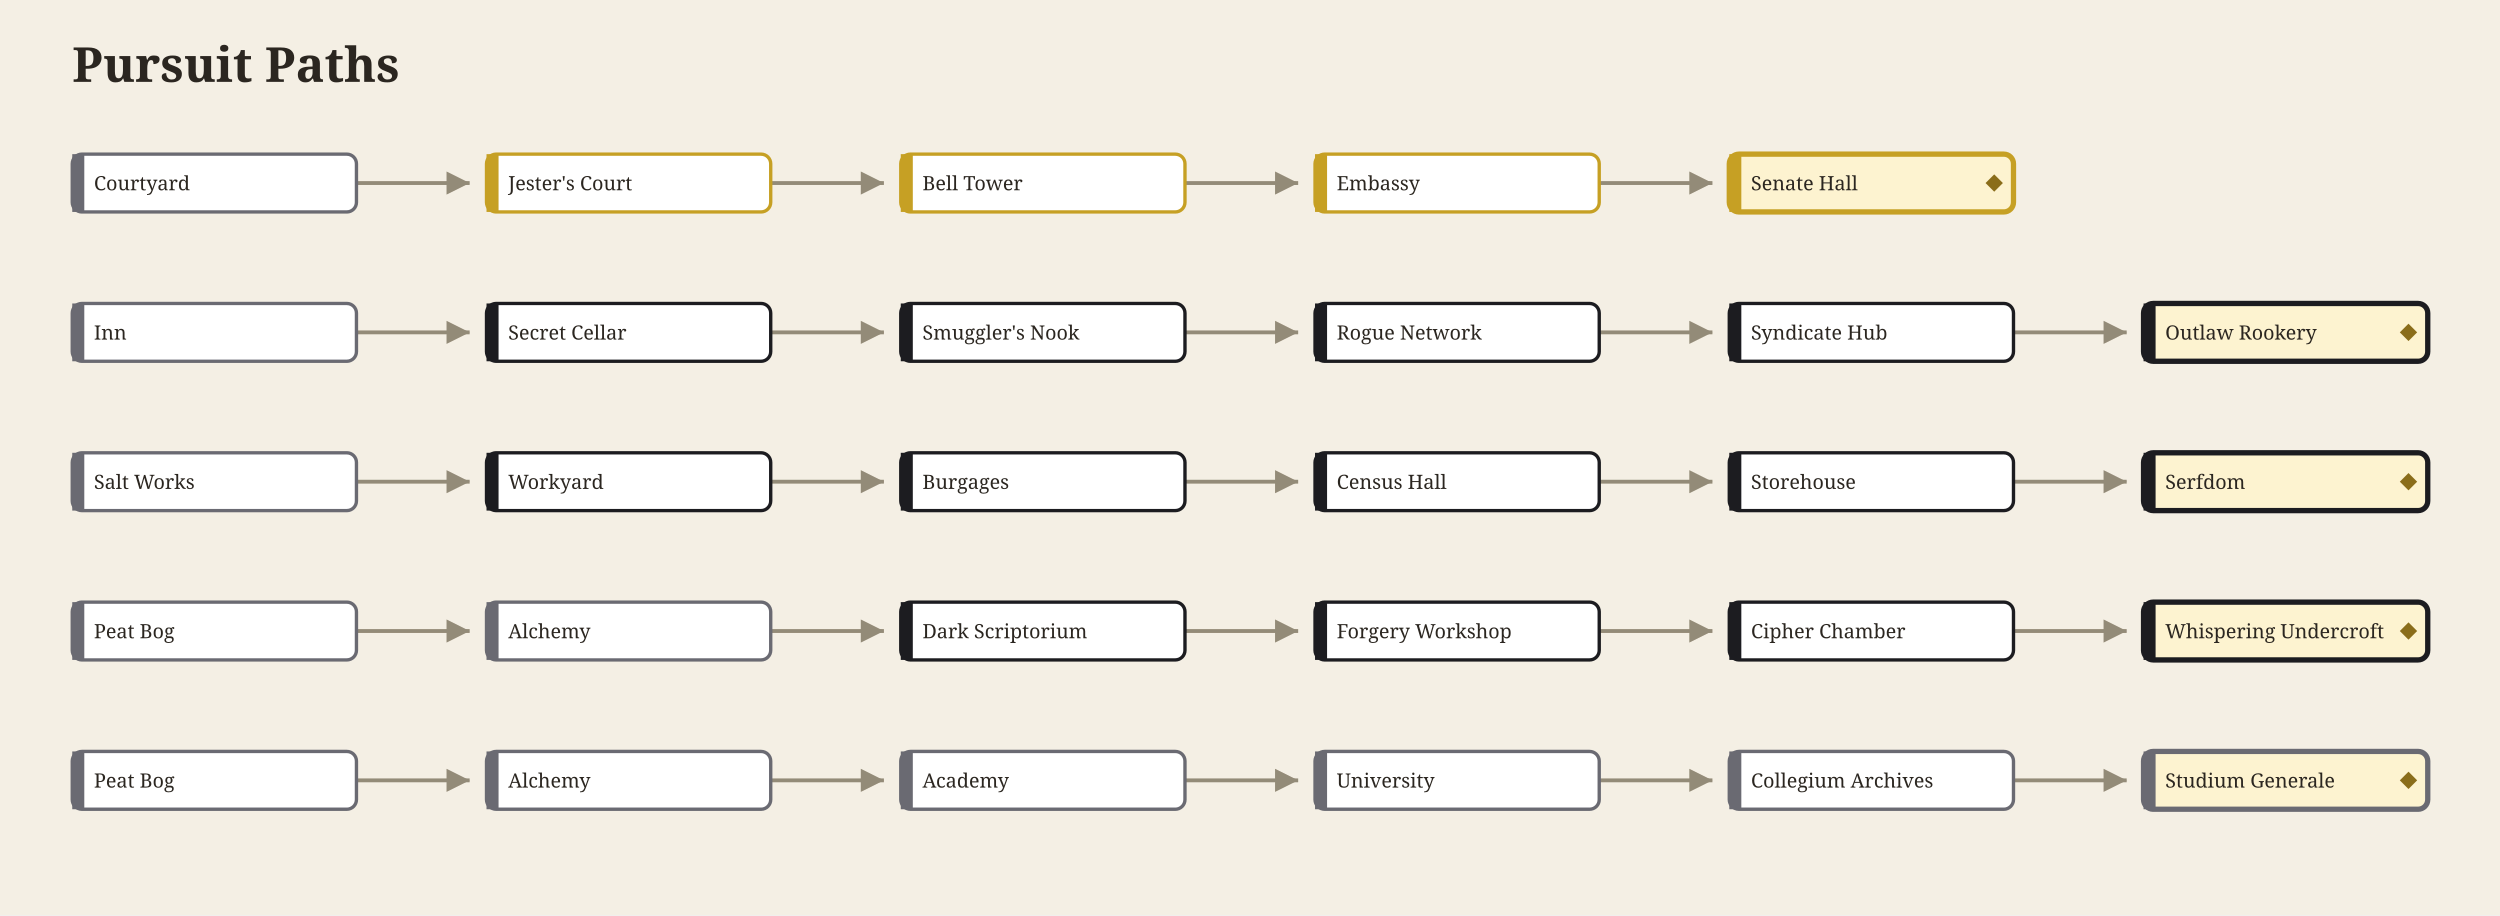
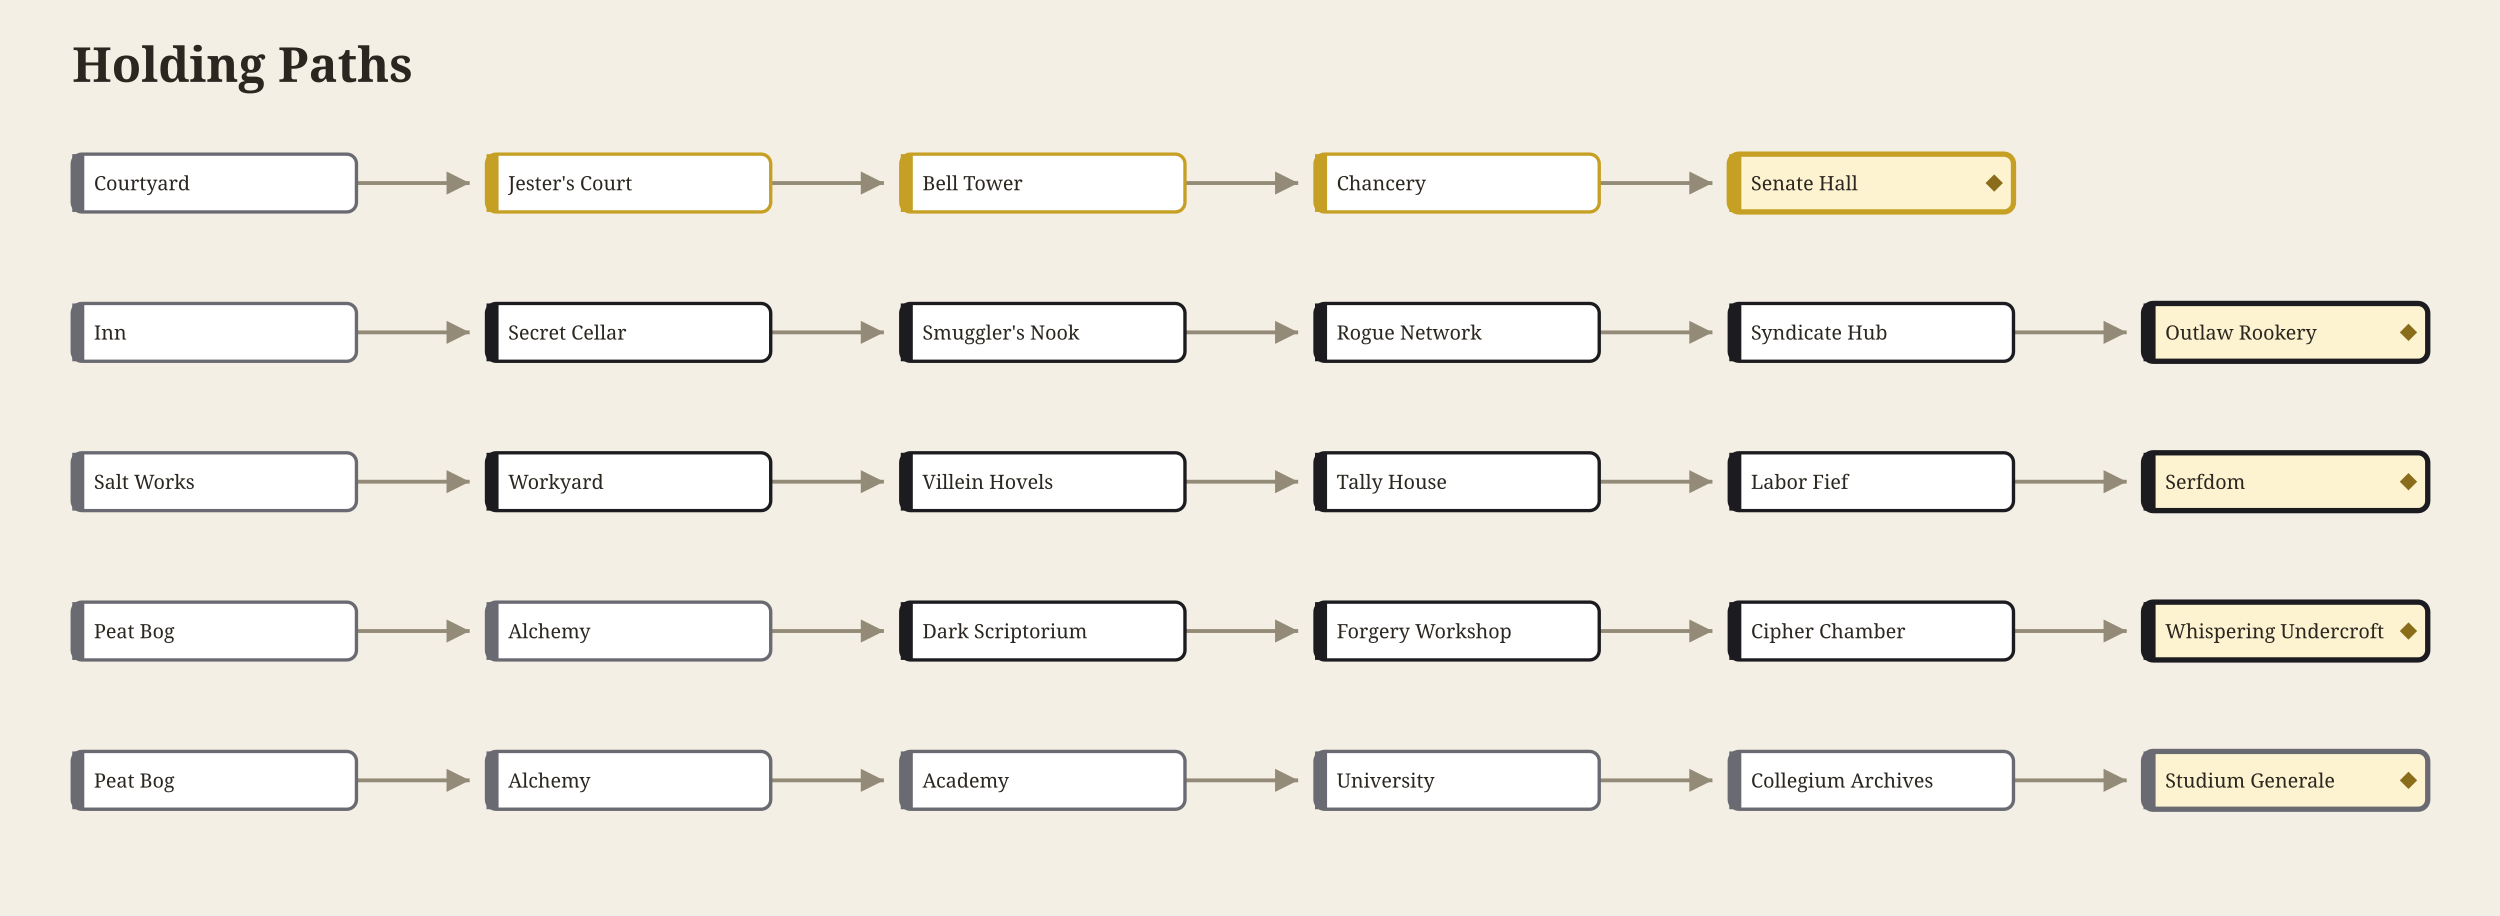
<svg xmlns="http://www.w3.org/2000/svg" width="1038" height="380" viewBox="0 0 1038 380" font-family="Georgia, serif">
  <rect width="1038" height="380" fill="#f4efe4" />
  <defs>
    <marker id="arw-2E5A8C" markerWidth="7" markerHeight="7" refX="6" refY="3" orient="auto">
      <path d="M0,0 L6,3 L0,6 Z" fill="#2E5A8C" />
    </marker>
    <marker id="arw-9E2B25" markerWidth="7" markerHeight="7" refX="6" refY="3" orient="auto">
      <path d="M0,0 L6,3 L0,6 Z" fill="#9E2B25" />
    </marker>
    <marker id="arw-1c9c8c" markerWidth="7" markerHeight="7" refX="6" refY="3" orient="auto">
      <path d="M0,0 L6,3 L0,6 Z" fill="#1c9c8c" />
    </marker>
    <marker id="arw-C6A024" markerWidth="7" markerHeight="7" refX="6" refY="3" orient="auto">
      <path d="M0,0 L6,3 L0,6 Z" fill="#C6A024" />
    </marker>
    <marker id="arw-6A3D8F" markerWidth="7" markerHeight="7" refX="6" refY="3" orient="auto">
      <path d="M0,0 L6,3 L0,6 Z" fill="#6A3D8F" />
    </marker>
    <marker id="arw-CC6A1A" markerWidth="7" markerHeight="7" refX="6" refY="3" orient="auto">
      <path d="M0,0 L6,3 L0,6 Z" fill="#CC6A1A" />
    </marker>
    <marker id="arw-3a7d3a" markerWidth="7" markerHeight="7" refX="6" refY="3" orient="auto">
      <path d="M0,0 L6,3 L0,6 Z" fill="#3a7d3a" />
    </marker>
    <marker id="arw-b5347a" markerWidth="7" markerHeight="7" refX="6" refY="3" orient="auto">
      <path d="M0,0 L6,3 L0,6 Z" fill="#b5347a" />
    </marker>
    <marker id="arw-2b6f9e" markerWidth="7" markerHeight="7" refX="6" refY="3" orient="auto">
      <path d="M0,0 L6,3 L0,6 Z" fill="#2b6f9e" />
    </marker>
    <marker id="arw-8a6d1a" markerWidth="7" markerHeight="7" refX="6" refY="3" orient="auto">
      <path d="M0,0 L6,3 L0,6 Z" fill="#8a6d1a" />
    </marker>
    <marker id="arw-5f5647" markerWidth="7" markerHeight="7" refX="6" refY="3" orient="auto">
      <path d="M0,0 L6,3 L0,6 Z" fill="#5f5647" />
    </marker>
    <marker id="arw-7a2ea0" markerWidth="7" markerHeight="7" refX="6" refY="3" orient="auto">
      <path d="M0,0 L6,3 L0,6 Z" fill="#7a2ea0" />
    </marker>
    <marker id="arw-0f8a7e" markerWidth="7" markerHeight="7" refX="6" refY="3" orient="auto">
      <path d="M0,0 L6,3 L0,6 Z" fill="#0f8a7e" />
    </marker>
    <marker id="arw-a83232" markerWidth="7" markerHeight="7" refX="6" refY="3" orient="auto">
      <path d="M0,0 L6,3 L0,6 Z" fill="#a83232" />
    </marker>
    <marker id="arw-8f8672" markerWidth="7" markerHeight="7" refX="6" refY="3" orient="auto">
      <path d="M0,0 L6,3 L0,6 Z" fill="#8f8672" />
    </marker>
  </defs>
-   <text x="30" y="34" font-size="20" font-weight="bold" fill="#2b2620">Pursuit Paths</text>
+   <text x="30" y="34" font-size="20" font-weight="bold" fill="#2b2620">Holding Paths</text>
  <path d="M148,76 L195,76" fill="none" stroke="#f4efe4" stroke-width="4.6" opacity="1" />
  <path d="M148,76 L195,76" fill="none" stroke="#8f8672" stroke-width="1.6" opacity="0.95" marker-end="url(#arw-8f8672)" />
  <path d="M320,76 L367,76" fill="none" stroke="#f4efe4" stroke-width="4.6" opacity="1" />
  <path d="M320,76 L367,76" fill="none" stroke="#8f8672" stroke-width="1.6" opacity="0.95" marker-end="url(#arw-8f8672)" />
  <path d="M492,76 L539,76" fill="none" stroke="#f4efe4" stroke-width="4.6" opacity="1" />
  <path d="M492,76 L539,76" fill="none" stroke="#8f8672" stroke-width="1.6" opacity="0.95" marker-end="url(#arw-8f8672)" />
  <path d="M664,76 L711,76" fill="none" stroke="#f4efe4" stroke-width="4.6" opacity="1" />
  <path d="M664,76 L711,76" fill="none" stroke="#8f8672" stroke-width="1.6" opacity="0.95" marker-end="url(#arw-8f8672)" />
  <rect x="30" y="64" width="118" height="24" rx="4" fill="#ffffff" stroke="#6a6a72" stroke-width="1.4" />
  <rect x="30" y="64" width="5" height="24" fill="#6a6a72" />
  <text x="39" y="79" font-size="8.2" fill="#2b2620">Courtyard</text>
  <rect x="202" y="64" width="118" height="24" rx="4" fill="#ffffff" stroke="#C6A024" stroke-width="1.4" />
  <rect x="202" y="64" width="5" height="24" fill="#C6A024" />
  <text x="211" y="79" font-size="8.2" fill="#2b2620">Jester's Court</text>
  <rect x="374" y="64" width="118" height="24" rx="4" fill="#ffffff" stroke="#C6A024" stroke-width="1.4" />
  <rect x="374" y="64" width="5" height="24" fill="#C6A024" />
  <text x="383" y="79" font-size="8.2" fill="#2b2620">Bell Tower</text>
  <rect x="546" y="64" width="118" height="24" rx="4" fill="#ffffff" stroke="#C6A024" stroke-width="1.4" />
  <rect x="546" y="64" width="5" height="24" fill="#C6A024" />
-   <text x="555" y="79" font-size="8.2" fill="#2b2620">Embassy</text>
+   <text x="555" y="79" font-size="8.2" fill="#2b2620">Chancery</text>
  <rect x="718" y="64" width="118" height="24" rx="4" fill="#fdf3d0" stroke="#C6A024" stroke-width="2.2" />
  <rect x="718" y="64" width="5" height="24" fill="#C6A024" />
  <text x="727" y="79" font-size="8.2" fill="#2b2620">Senate Hall</text>
  <polygon points="828.0,72.4 831.6,76.0 828.0,79.6 824.4,76.0" fill="#8a6d1a" />
  <path d="M148,138 L195,138" fill="none" stroke="#f4efe4" stroke-width="4.6" opacity="1" />
  <path d="M148,138 L195,138" fill="none" stroke="#8f8672" stroke-width="1.6" opacity="0.95" marker-end="url(#arw-8f8672)" />
  <path d="M320,138 L367,138" fill="none" stroke="#f4efe4" stroke-width="4.6" opacity="1" />
  <path d="M320,138 L367,138" fill="none" stroke="#8f8672" stroke-width="1.6" opacity="0.95" marker-end="url(#arw-8f8672)" />
  <path d="M492,138 L539,138" fill="none" stroke="#f4efe4" stroke-width="4.6" opacity="1" />
  <path d="M492,138 L539,138" fill="none" stroke="#8f8672" stroke-width="1.6" opacity="0.95" marker-end="url(#arw-8f8672)" />
  <path d="M664,138 L711,138" fill="none" stroke="#f4efe4" stroke-width="4.6" opacity="1" />
  <path d="M664,138 L711,138" fill="none" stroke="#8f8672" stroke-width="1.6" opacity="0.95" marker-end="url(#arw-8f8672)" />
  <path d="M836,138 L883,138" fill="none" stroke="#f4efe4" stroke-width="4.6" opacity="1" />
  <path d="M836,138 L883,138" fill="none" stroke="#8f8672" stroke-width="1.6" opacity="0.95" marker-end="url(#arw-8f8672)" />
  <rect x="30" y="126" width="118" height="24" rx="4" fill="#ffffff" stroke="#6a6a72" stroke-width="1.4" />
  <rect x="30" y="126" width="5" height="24" fill="#6a6a72" />
  <text x="39" y="141" font-size="8.2" fill="#2b2620">Inn</text>
  <rect x="202" y="126" width="118" height="24" rx="4" fill="#ffffff" stroke="#1c1c20" stroke-width="1.4" />
  <rect x="202" y="126" width="5" height="24" fill="#1c1c20" />
  <text x="211" y="141" font-size="8.2" fill="#2b2620">Secret Cellar</text>
  <rect x="374" y="126" width="118" height="24" rx="4" fill="#ffffff" stroke="#1c1c20" stroke-width="1.4" />
  <rect x="374" y="126" width="5" height="24" fill="#1c1c20" />
  <text x="383" y="141" font-size="8.2" fill="#2b2620">Smuggler's Nook</text>
  <rect x="546" y="126" width="118" height="24" rx="4" fill="#ffffff" stroke="#1c1c20" stroke-width="1.4" />
  <rect x="546" y="126" width="5" height="24" fill="#1c1c20" />
  <text x="555" y="141" font-size="8.2" fill="#2b2620">Rogue Network</text>
  <rect x="718" y="126" width="118" height="24" rx="4" fill="#ffffff" stroke="#1c1c20" stroke-width="1.4" />
  <rect x="718" y="126" width="5" height="24" fill="#1c1c20" />
  <text x="727" y="141" font-size="8.2" fill="#2b2620">Syndicate Hub</text>
  <rect x="890" y="126" width="118" height="24" rx="4" fill="#fdf3d0" stroke="#1c1c20" stroke-width="2.2" />
  <rect x="890" y="126" width="5" height="24" fill="#1c1c20" />
  <text x="899" y="141" font-size="8.2" fill="#2b2620">Outlaw Rookery</text>
  <polygon points="1000.0,134.4 1003.6,138.0 1000.0,141.6 996.4,138.0" fill="#8a6d1a" />
  <path d="M148,200 L195,200" fill="none" stroke="#f4efe4" stroke-width="4.6" opacity="1" />
  <path d="M148,200 L195,200" fill="none" stroke="#8f8672" stroke-width="1.6" opacity="0.95" marker-end="url(#arw-8f8672)" />
  <path d="M320,200 L367,200" fill="none" stroke="#f4efe4" stroke-width="4.6" opacity="1" />
  <path d="M320,200 L367,200" fill="none" stroke="#8f8672" stroke-width="1.6" opacity="0.95" marker-end="url(#arw-8f8672)" />
  <path d="M492,200 L539,200" fill="none" stroke="#f4efe4" stroke-width="4.6" opacity="1" />
  <path d="M492,200 L539,200" fill="none" stroke="#8f8672" stroke-width="1.6" opacity="0.95" marker-end="url(#arw-8f8672)" />
  <path d="M664,200 L711,200" fill="none" stroke="#f4efe4" stroke-width="4.6" opacity="1" />
  <path d="M664,200 L711,200" fill="none" stroke="#8f8672" stroke-width="1.6" opacity="0.95" marker-end="url(#arw-8f8672)" />
  <path d="M836,200 L883,200" fill="none" stroke="#f4efe4" stroke-width="4.6" opacity="1" />
  <path d="M836,200 L883,200" fill="none" stroke="#8f8672" stroke-width="1.6" opacity="0.95" marker-end="url(#arw-8f8672)" />
  <rect x="30" y="188" width="118" height="24" rx="4" fill="#ffffff" stroke="#6a6a72" stroke-width="1.4" />
  <rect x="30" y="188" width="5" height="24" fill="#6a6a72" />
  <text x="39" y="203" font-size="8.2" fill="#2b2620">Salt Works</text>
  <rect x="202" y="188" width="118" height="24" rx="4" fill="#ffffff" stroke="#1c1c20" stroke-width="1.4" />
  <rect x="202" y="188" width="5" height="24" fill="#1c1c20" />
  <text x="211" y="203" font-size="8.2" fill="#2b2620">Workyard</text>
  <rect x="374" y="188" width="118" height="24" rx="4" fill="#ffffff" stroke="#1c1c20" stroke-width="1.4" />
  <rect x="374" y="188" width="5" height="24" fill="#1c1c20" />
-   <text x="383" y="203" font-size="8.2" fill="#2b2620">Burgages</text>
+   <text x="383" y="203" font-size="8.2" fill="#2b2620">Villein Hovels</text>
  <rect x="546" y="188" width="118" height="24" rx="4" fill="#ffffff" stroke="#1c1c20" stroke-width="1.4" />
  <rect x="546" y="188" width="5" height="24" fill="#1c1c20" />
-   <text x="555" y="203" font-size="8.2" fill="#2b2620">Census Hall</text>
+   <text x="555" y="203" font-size="8.2" fill="#2b2620">Tally House</text>
  <rect x="718" y="188" width="118" height="24" rx="4" fill="#ffffff" stroke="#1c1c20" stroke-width="1.4" />
  <rect x="718" y="188" width="5" height="24" fill="#1c1c20" />
-   <text x="727" y="203" font-size="8.2" fill="#2b2620">Storehouse</text>
+   <text x="727" y="203" font-size="8.2" fill="#2b2620">Labor Fief</text>
  <rect x="890" y="188" width="118" height="24" rx="4" fill="#fdf3d0" stroke="#1c1c20" stroke-width="2.2" />
  <rect x="890" y="188" width="5" height="24" fill="#1c1c20" />
  <text x="899" y="203" font-size="8.2" fill="#2b2620">Serfdom</text>
  <polygon points="1000.0,196.4 1003.6,200.0 1000.0,203.6 996.4,200.0" fill="#8a6d1a" />
  <path d="M148,262 L195,262" fill="none" stroke="#f4efe4" stroke-width="4.6" opacity="1" />
  <path d="M148,262 L195,262" fill="none" stroke="#8f8672" stroke-width="1.6" opacity="0.95" marker-end="url(#arw-8f8672)" />
  <path d="M320,262 L367,262" fill="none" stroke="#f4efe4" stroke-width="4.6" opacity="1" />
  <path d="M320,262 L367,262" fill="none" stroke="#8f8672" stroke-width="1.6" opacity="0.95" marker-end="url(#arw-8f8672)" />
  <path d="M492,262 L539,262" fill="none" stroke="#f4efe4" stroke-width="4.6" opacity="1" />
  <path d="M492,262 L539,262" fill="none" stroke="#8f8672" stroke-width="1.6" opacity="0.95" marker-end="url(#arw-8f8672)" />
  <path d="M664,262 L711,262" fill="none" stroke="#f4efe4" stroke-width="4.6" opacity="1" />
  <path d="M664,262 L711,262" fill="none" stroke="#8f8672" stroke-width="1.6" opacity="0.95" marker-end="url(#arw-8f8672)" />
  <path d="M836,262 L883,262" fill="none" stroke="#f4efe4" stroke-width="4.6" opacity="1" />
  <path d="M836,262 L883,262" fill="none" stroke="#8f8672" stroke-width="1.6" opacity="0.95" marker-end="url(#arw-8f8672)" />
  <rect x="30" y="250" width="118" height="24" rx="4" fill="#ffffff" stroke="#6a6a72" stroke-width="1.4" />
  <rect x="30" y="250" width="5" height="24" fill="#6a6a72" />
  <text x="39" y="265" font-size="8.2" fill="#2b2620">Peat Bog</text>
  <rect x="202" y="250" width="118" height="24" rx="4" fill="#ffffff" stroke="#6a6a72" stroke-width="1.4" />
  <rect x="202" y="250" width="5" height="24" fill="#6a6a72" />
  <text x="211" y="265" font-size="8.2" fill="#2b2620">Alchemy</text>
  <rect x="374" y="250" width="118" height="24" rx="4" fill="#ffffff" stroke="#1c1c20" stroke-width="1.4" />
  <rect x="374" y="250" width="5" height="24" fill="#1c1c20" />
  <text x="383" y="265" font-size="8.2" fill="#2b2620">Dark Scriptorium</text>
  <rect x="546" y="250" width="118" height="24" rx="4" fill="#ffffff" stroke="#1c1c20" stroke-width="1.4" />
  <rect x="546" y="250" width="5" height="24" fill="#1c1c20" />
  <text x="555" y="265" font-size="8.2" fill="#2b2620">Forgery Workshop</text>
  <rect x="718" y="250" width="118" height="24" rx="4" fill="#ffffff" stroke="#1c1c20" stroke-width="1.4" />
  <rect x="718" y="250" width="5" height="24" fill="#1c1c20" />
  <text x="727" y="265" font-size="8.2" fill="#2b2620">Cipher Chamber</text>
  <rect x="890" y="250" width="118" height="24" rx="4" fill="#fdf3d0" stroke="#1c1c20" stroke-width="2.2" />
  <rect x="890" y="250" width="5" height="24" fill="#1c1c20" />
  <text x="899" y="265" font-size="8.2" fill="#2b2620">Whispering Undercroft</text>
  <polygon points="1000.0,258.4 1003.6,262.0 1000.0,265.6 996.4,262.0" fill="#8a6d1a" />
  <path d="M148,324 L195,324" fill="none" stroke="#f4efe4" stroke-width="4.6" opacity="1" />
  <path d="M148,324 L195,324" fill="none" stroke="#8f8672" stroke-width="1.6" opacity="0.95" marker-end="url(#arw-8f8672)" />
  <path d="M320,324 L367,324" fill="none" stroke="#f4efe4" stroke-width="4.6" opacity="1" />
  <path d="M320,324 L367,324" fill="none" stroke="#8f8672" stroke-width="1.6" opacity="0.95" marker-end="url(#arw-8f8672)" />
  <path d="M492,324 L539,324" fill="none" stroke="#f4efe4" stroke-width="4.6" opacity="1" />
  <path d="M492,324 L539,324" fill="none" stroke="#8f8672" stroke-width="1.6" opacity="0.95" marker-end="url(#arw-8f8672)" />
  <path d="M664,324 L711,324" fill="none" stroke="#f4efe4" stroke-width="4.6" opacity="1" />
  <path d="M664,324 L711,324" fill="none" stroke="#8f8672" stroke-width="1.6" opacity="0.95" marker-end="url(#arw-8f8672)" />
  <path d="M836,324 L883,324" fill="none" stroke="#f4efe4" stroke-width="4.6" opacity="1" />
  <path d="M836,324 L883,324" fill="none" stroke="#8f8672" stroke-width="1.6" opacity="0.95" marker-end="url(#arw-8f8672)" />
  <rect x="30" y="312" width="118" height="24" rx="4" fill="#ffffff" stroke="#6a6a72" stroke-width="1.4" />
  <rect x="30" y="312" width="5" height="24" fill="#6a6a72" />
  <text x="39" y="327" font-size="8.2" fill="#2b2620">Peat Bog</text>
  <rect x="202" y="312" width="118" height="24" rx="4" fill="#ffffff" stroke="#6a6a72" stroke-width="1.4" />
  <rect x="202" y="312" width="5" height="24" fill="#6a6a72" />
  <text x="211" y="327" font-size="8.2" fill="#2b2620">Alchemy</text>
  <rect x="374" y="312" width="118" height="24" rx="4" fill="#ffffff" stroke="#6a6a72" stroke-width="1.4" />
  <rect x="374" y="312" width="5" height="24" fill="#6a6a72" />
  <text x="383" y="327" font-size="8.2" fill="#2b2620">Academy</text>
  <rect x="546" y="312" width="118" height="24" rx="4" fill="#ffffff" stroke="#6a6a72" stroke-width="1.4" />
  <rect x="546" y="312" width="5" height="24" fill="#6a6a72" />
  <text x="555" y="327" font-size="8.2" fill="#2b2620">University</text>
  <rect x="718" y="312" width="118" height="24" rx="4" fill="#ffffff" stroke="#6a6a72" stroke-width="1.4" />
  <rect x="718" y="312" width="5" height="24" fill="#6a6a72" />
  <text x="727" y="327" font-size="8.2" fill="#2b2620">Collegium Archives</text>
  <rect x="890" y="312" width="118" height="24" rx="4" fill="#fdf3d0" stroke="#6a6a72" stroke-width="2.2" />
  <rect x="890" y="312" width="5" height="24" fill="#6a6a72" />
  <text x="899" y="327" font-size="8.2" fill="#2b2620">Studium Generale</text>
  <polygon points="1000.0,320.4 1003.6,324.0 1000.0,327.6 996.4,324.0" fill="#8a6d1a" />
</svg>
